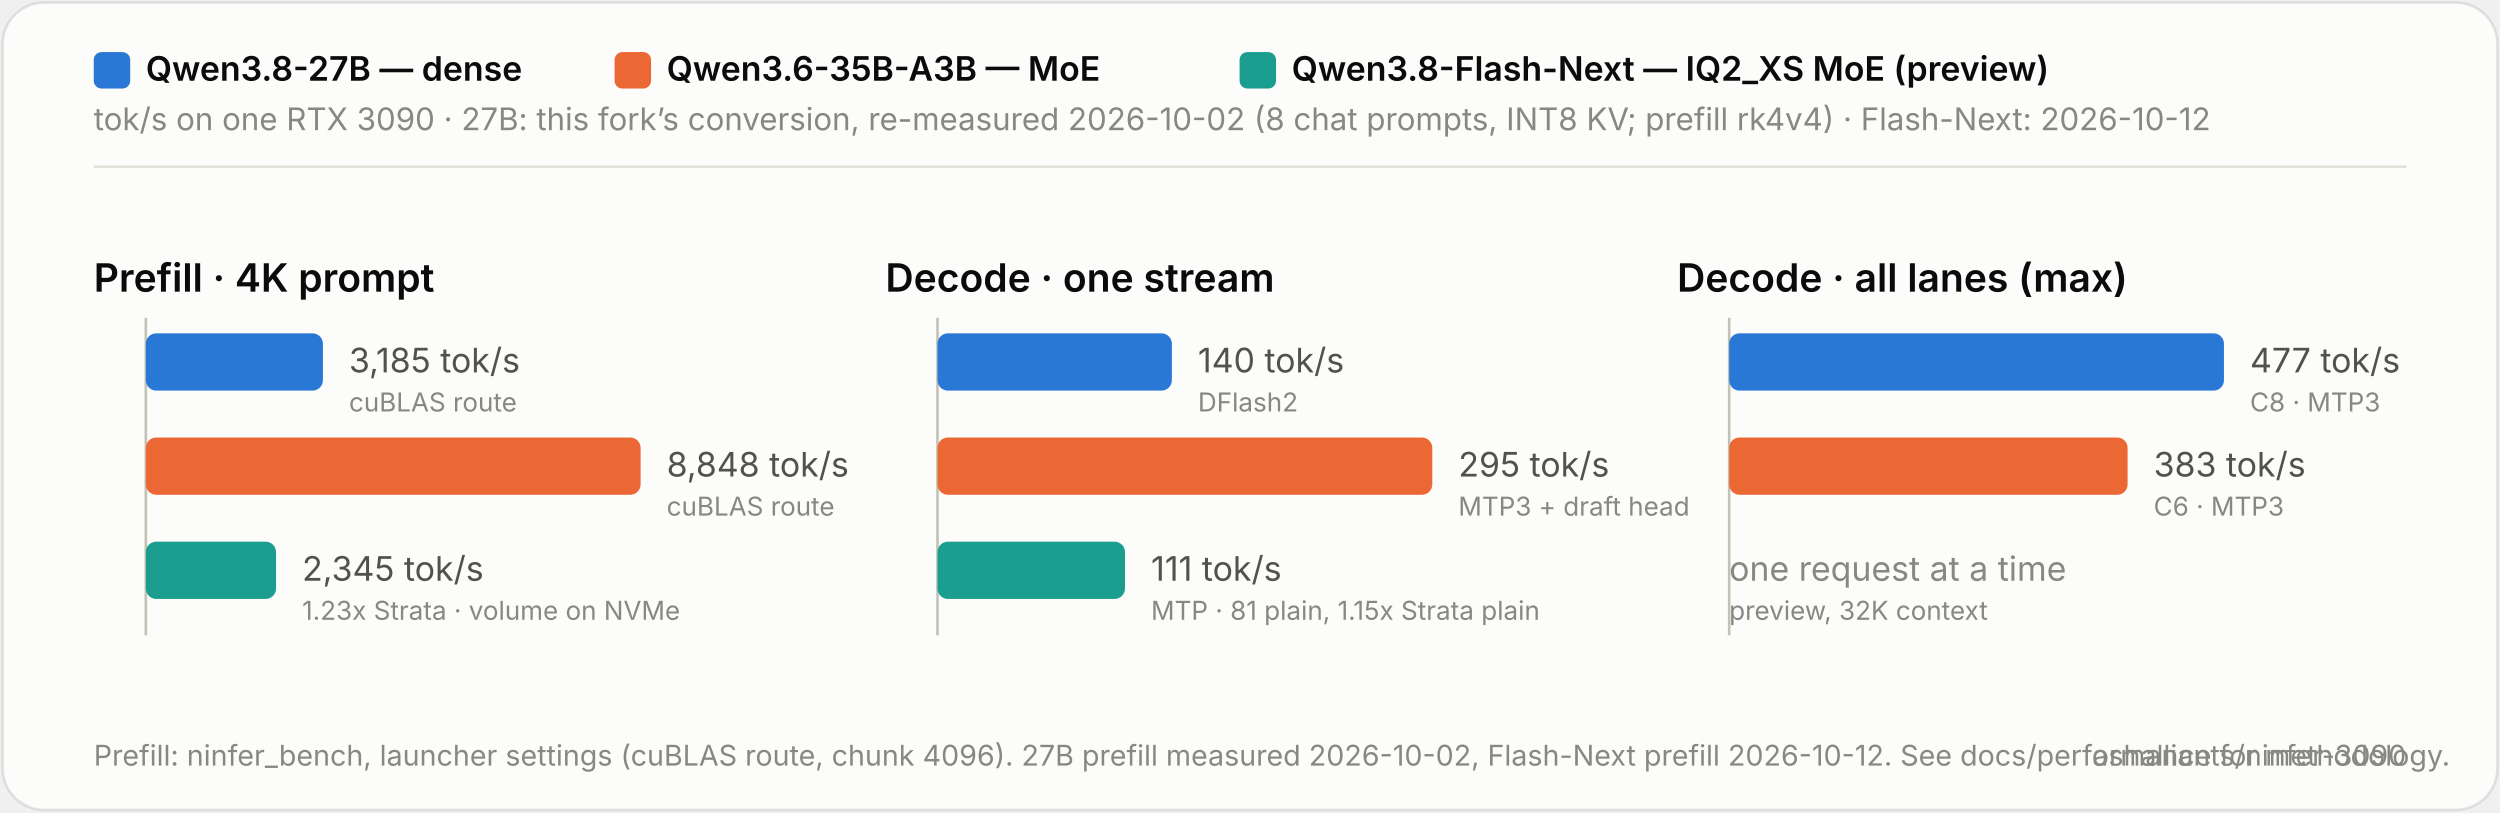
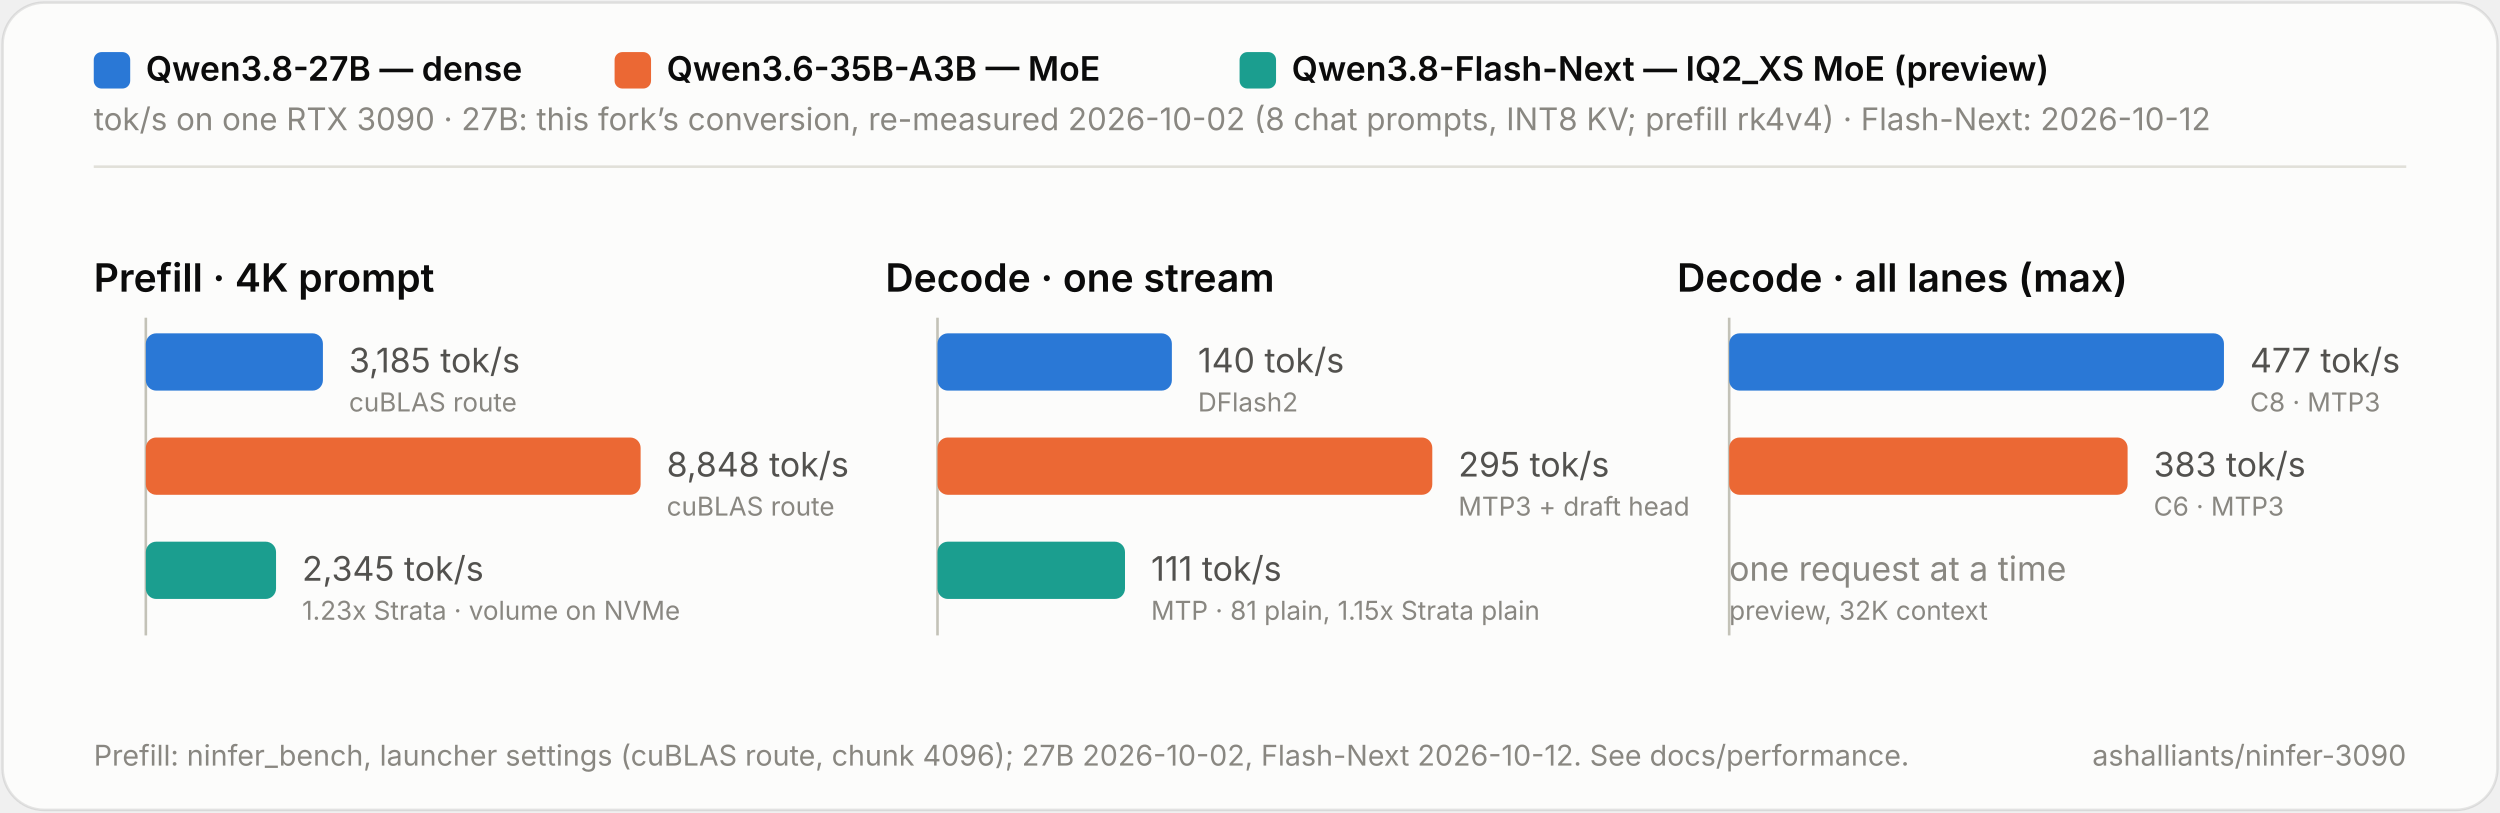
<svg xmlns="http://www.w3.org/2000/svg" viewBox="0 0 960 312" width="960" height="312" role="img" aria-label="NInfer-3090 throughput on one RTX 3090: prefill 3,185-8,848 tok/s; decode one stream 140-295 tok/s; decode all lanes 383-477 tok/s; Qwen3.8-Flash-Next preview: prefill 2,345 tok/s, decode 111 tok/s">
  <style>
    .nb-surface  { fill: #fcfcfb; }
    .nb-border   { stroke: rgba(11,11,11,0.10); }
    .nb-primary  { fill: #0b0b0b; }
    .nb-secondary{ fill: #52514e; }
    .nb-muted    { fill: #898781; }
    .nb-hair     { stroke: #e1e0d9; }
    .nb-baseline { stroke: #c3c2b7; }
    .nb-s1       { fill: #2a78d6; }
    .nb-s2       { fill: #eb6834; }
    .nb-s3       { fill: #1b9e8f; }
    .nb-dashed   { stroke: #898781; fill: none; stroke-dasharray: 4 3; }
    text { font-family: system-ui, -apple-system, "Segoe UI", sans-serif; }
    @media (prefers-color-scheme: dark) {
      .nb-surface  { fill: #1a1a19; }
      .nb-border   { stroke: rgba(255,255,255,0.10); }
      .nb-primary  { fill: #ffffff; }
      .nb-secondary{ fill: #c3c2b7; }
      .nb-muted    { fill: #898781; }
      .nb-hair     { stroke: #2c2c2a; }
      .nb-baseline { stroke: #383835; }
      .nb-s1       { fill: #3987e5; }
      .nb-s2       { fill: #d95926; }
      .nb-s3       { fill: #2fbfae; }
    }
  </style>
  <rect x="1" y="1" width="958" height="310" rx="16" class="nb-surface nb-border" stroke-width="1" />
  <rect x="36" y="20" width="14" height="14" rx="3" class="nb-s1" />
  <text x="56" y="31" font-size="13" font-weight="600" class="nb-primary">Qwen3.8-27B — dense</text>
  <rect x="236" y="20" width="14" height="14" rx="3" class="nb-s2" />
  <text x="256" y="31" font-size="13" font-weight="600" class="nb-primary">Qwen3.6-35B-A3B — MoE</text>
  <rect x="476" y="20" width="14" height="14" rx="3" class="nb-s3" />
  <text x="496" y="31" font-size="13" font-weight="600" class="nb-primary">Qwen3.8-Flash-Next — IQ2_XS MoE (preview)</text>
  <text x="36" y="50" font-size="12" class="nb-muted">tok/s on one RTX 3090 · 27B: this fork’s conversion, re-measured 2026-10-02 (8 chat prompts, INT8 KV; prefill rk4v4) · Flash-Next: 2026-10-12</text>
  <line x1="36" y1="64" x2="924" y2="64" class="nb-hair" stroke-width="1" />
  <g>
    <text x="36" y="112" font-size="15" font-weight="600" class="nb-primary">Prefill · 4K prompt</text>
    <line x1="56" y1="122" x2="56" y2="244" class="nb-baseline" stroke-width="1" />
    <rect x="36" y="20" width="0" height="0" opacity="0" />
    <rect x="56" y="128" width="68" height="22" rx="4" class="nb-s1" />
    <text x="134" y="143" font-size="13" class="nb-secondary">3,185 tok/s</text>
    <text x="134" y="158" font-size="10" class="nb-muted">cuBLAS route</text>
    <rect x="56" y="168" width="190" height="22" rx="4" class="nb-s2" />
    <text x="256" y="183" font-size="13" class="nb-secondary">8,848 tok/s</text>
    <text x="256" y="198" font-size="10" class="nb-muted">cuBLAS route</text>
    <rect x="56" y="208" width="50" height="22" rx="4" class="nb-s3" />
    <text x="116" y="223" font-size="13" class="nb-secondary">2,345 tok/s</text>
    <text x="116" y="238" font-size="10" class="nb-muted">1.23x Strata · volume on NVMe</text>
  </g>
  <g>
    <text x="340" y="112" font-size="15" font-weight="600" class="nb-primary">Decode · one stream</text>
    <line x1="360" y1="122" x2="360" y2="244" class="nb-baseline" stroke-width="1" />
    <rect x="360" y="128" width="90" height="22" rx="4" class="nb-s1" />
    <text x="460" y="143" font-size="13" class="nb-secondary">140 tok/s</text>
    <text x="460" y="158" font-size="10" class="nb-muted">DFlash2</text>
    <rect x="360" y="168" width="190" height="22" rx="4" class="nb-s2" />
    <text x="560" y="183" font-size="13" class="nb-secondary">295 tok/s</text>
    <text x="560" y="198" font-size="10" class="nb-muted">MTP3 + draft head</text>
    <rect x="360" y="208" width="72" height="22" rx="4" class="nb-s3" />
    <text x="442" y="223" font-size="13" class="nb-secondary">111 tok/s</text>
    <text x="442" y="238" font-size="10" class="nb-muted">MTP · 81 plain, 1.15x Strata plain</text>
  </g>
  <g>
    <text x="644" y="112" font-size="15" font-weight="600" class="nb-primary">Decode · all lanes (max)</text>
    <line x1="664" y1="122" x2="664" y2="244" class="nb-baseline" stroke-width="1" />
    <rect x="664" y="128" width="190" height="22" rx="4" class="nb-s1" />
    <text x="864" y="143" font-size="13" class="nb-secondary">477 tok/s</text>
    <text x="864" y="158" font-size="10" class="nb-muted">C8 · MTP3</text>
    <rect x="664" y="168" width="153" height="22" rx="4" class="nb-s2" />
    <text x="827" y="183" font-size="13" class="nb-secondary">383 tok/s</text>
    <text x="827" y="198" font-size="10" class="nb-muted">C6 · MTP3</text>
    <text x="664" y="223" font-size="13" class="nb-muted">one request at a time</text>
    <text x="664" y="238" font-size="10" class="nb-muted">preview, 32K context</text>
  </g>
-   <text x="36" y="294" font-size="11" class="nb-muted">Prefill: ninfer_bench, launcher settings (cuBLAS route, chunk 4096). 27B prefill measured 2026-10-02, Flash-Next prefill 2026-10-12. See docs/performance for methodology.</text>
+   <text x="36" y="294" font-size="11" class="nb-muted">Prefill: ninfer_bench, launcher settings (cuBLAS route, chunk 4096); 27B 2026-10-02, Flash-Next 2026-10-12. See docs/performance.</text>
  <text x="924" y="294" font-size="11" text-anchor="end" class="nb-muted">ashalliants/ninfer-3090</text>
</svg>
